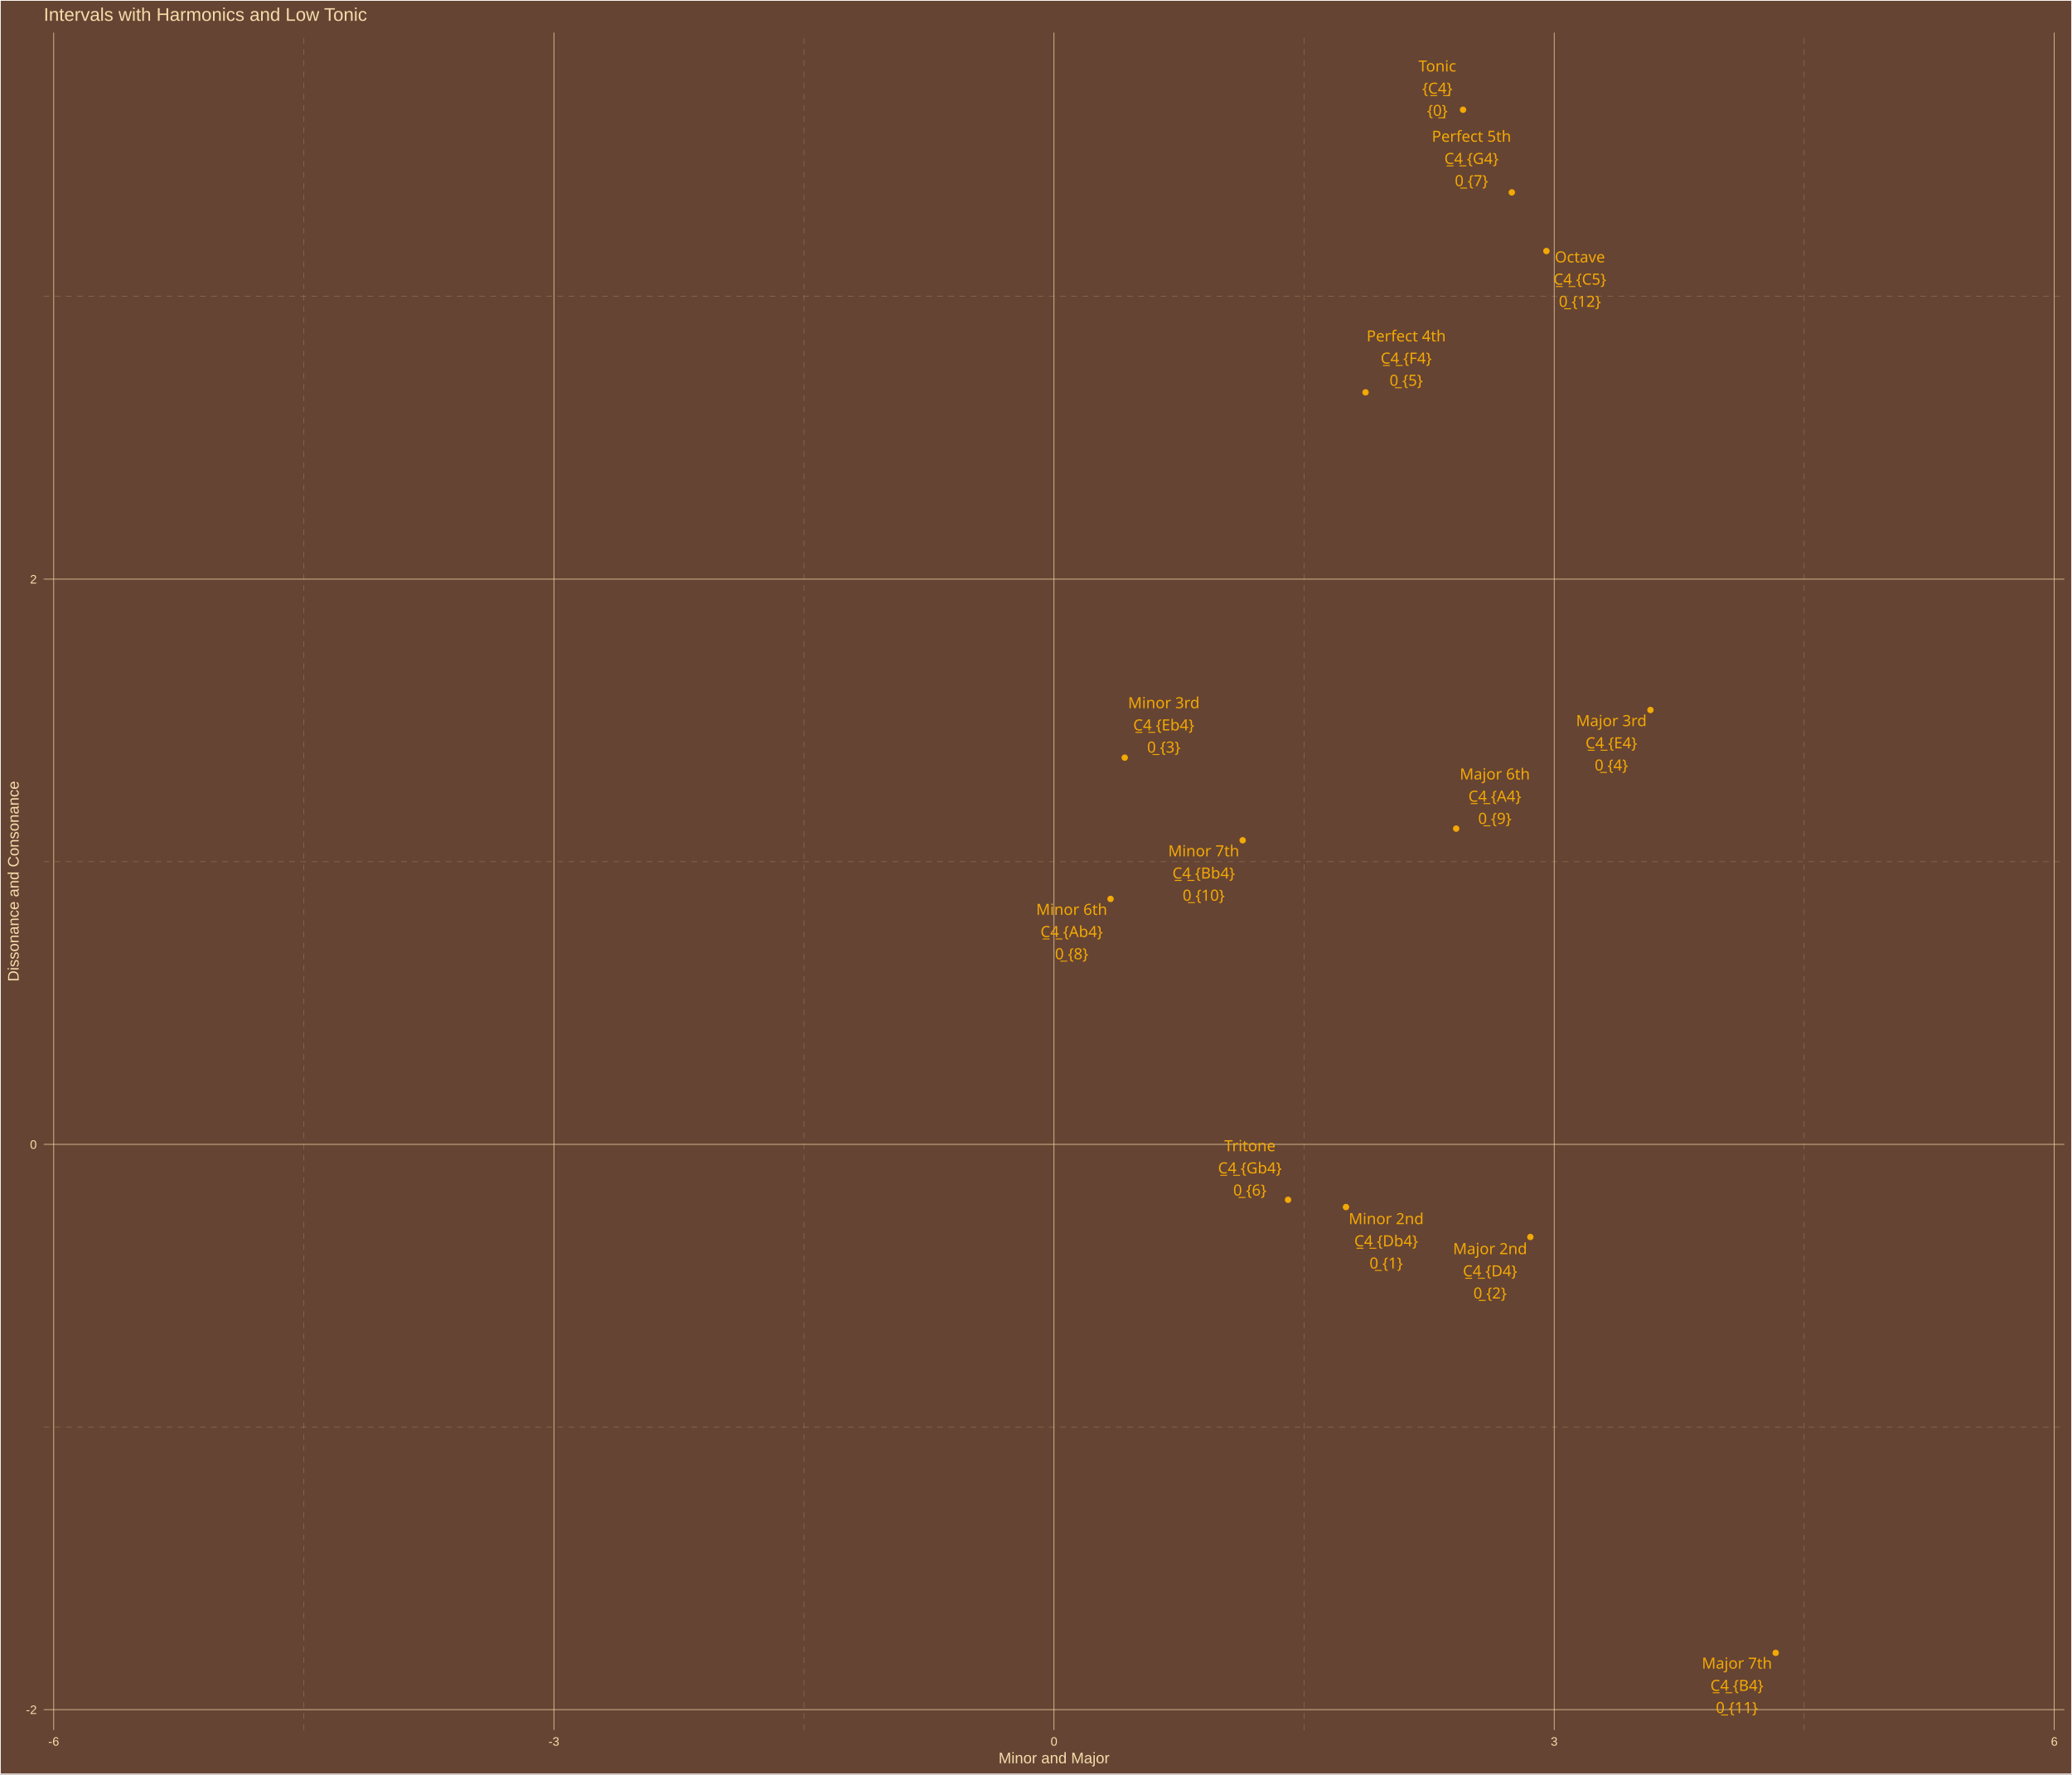
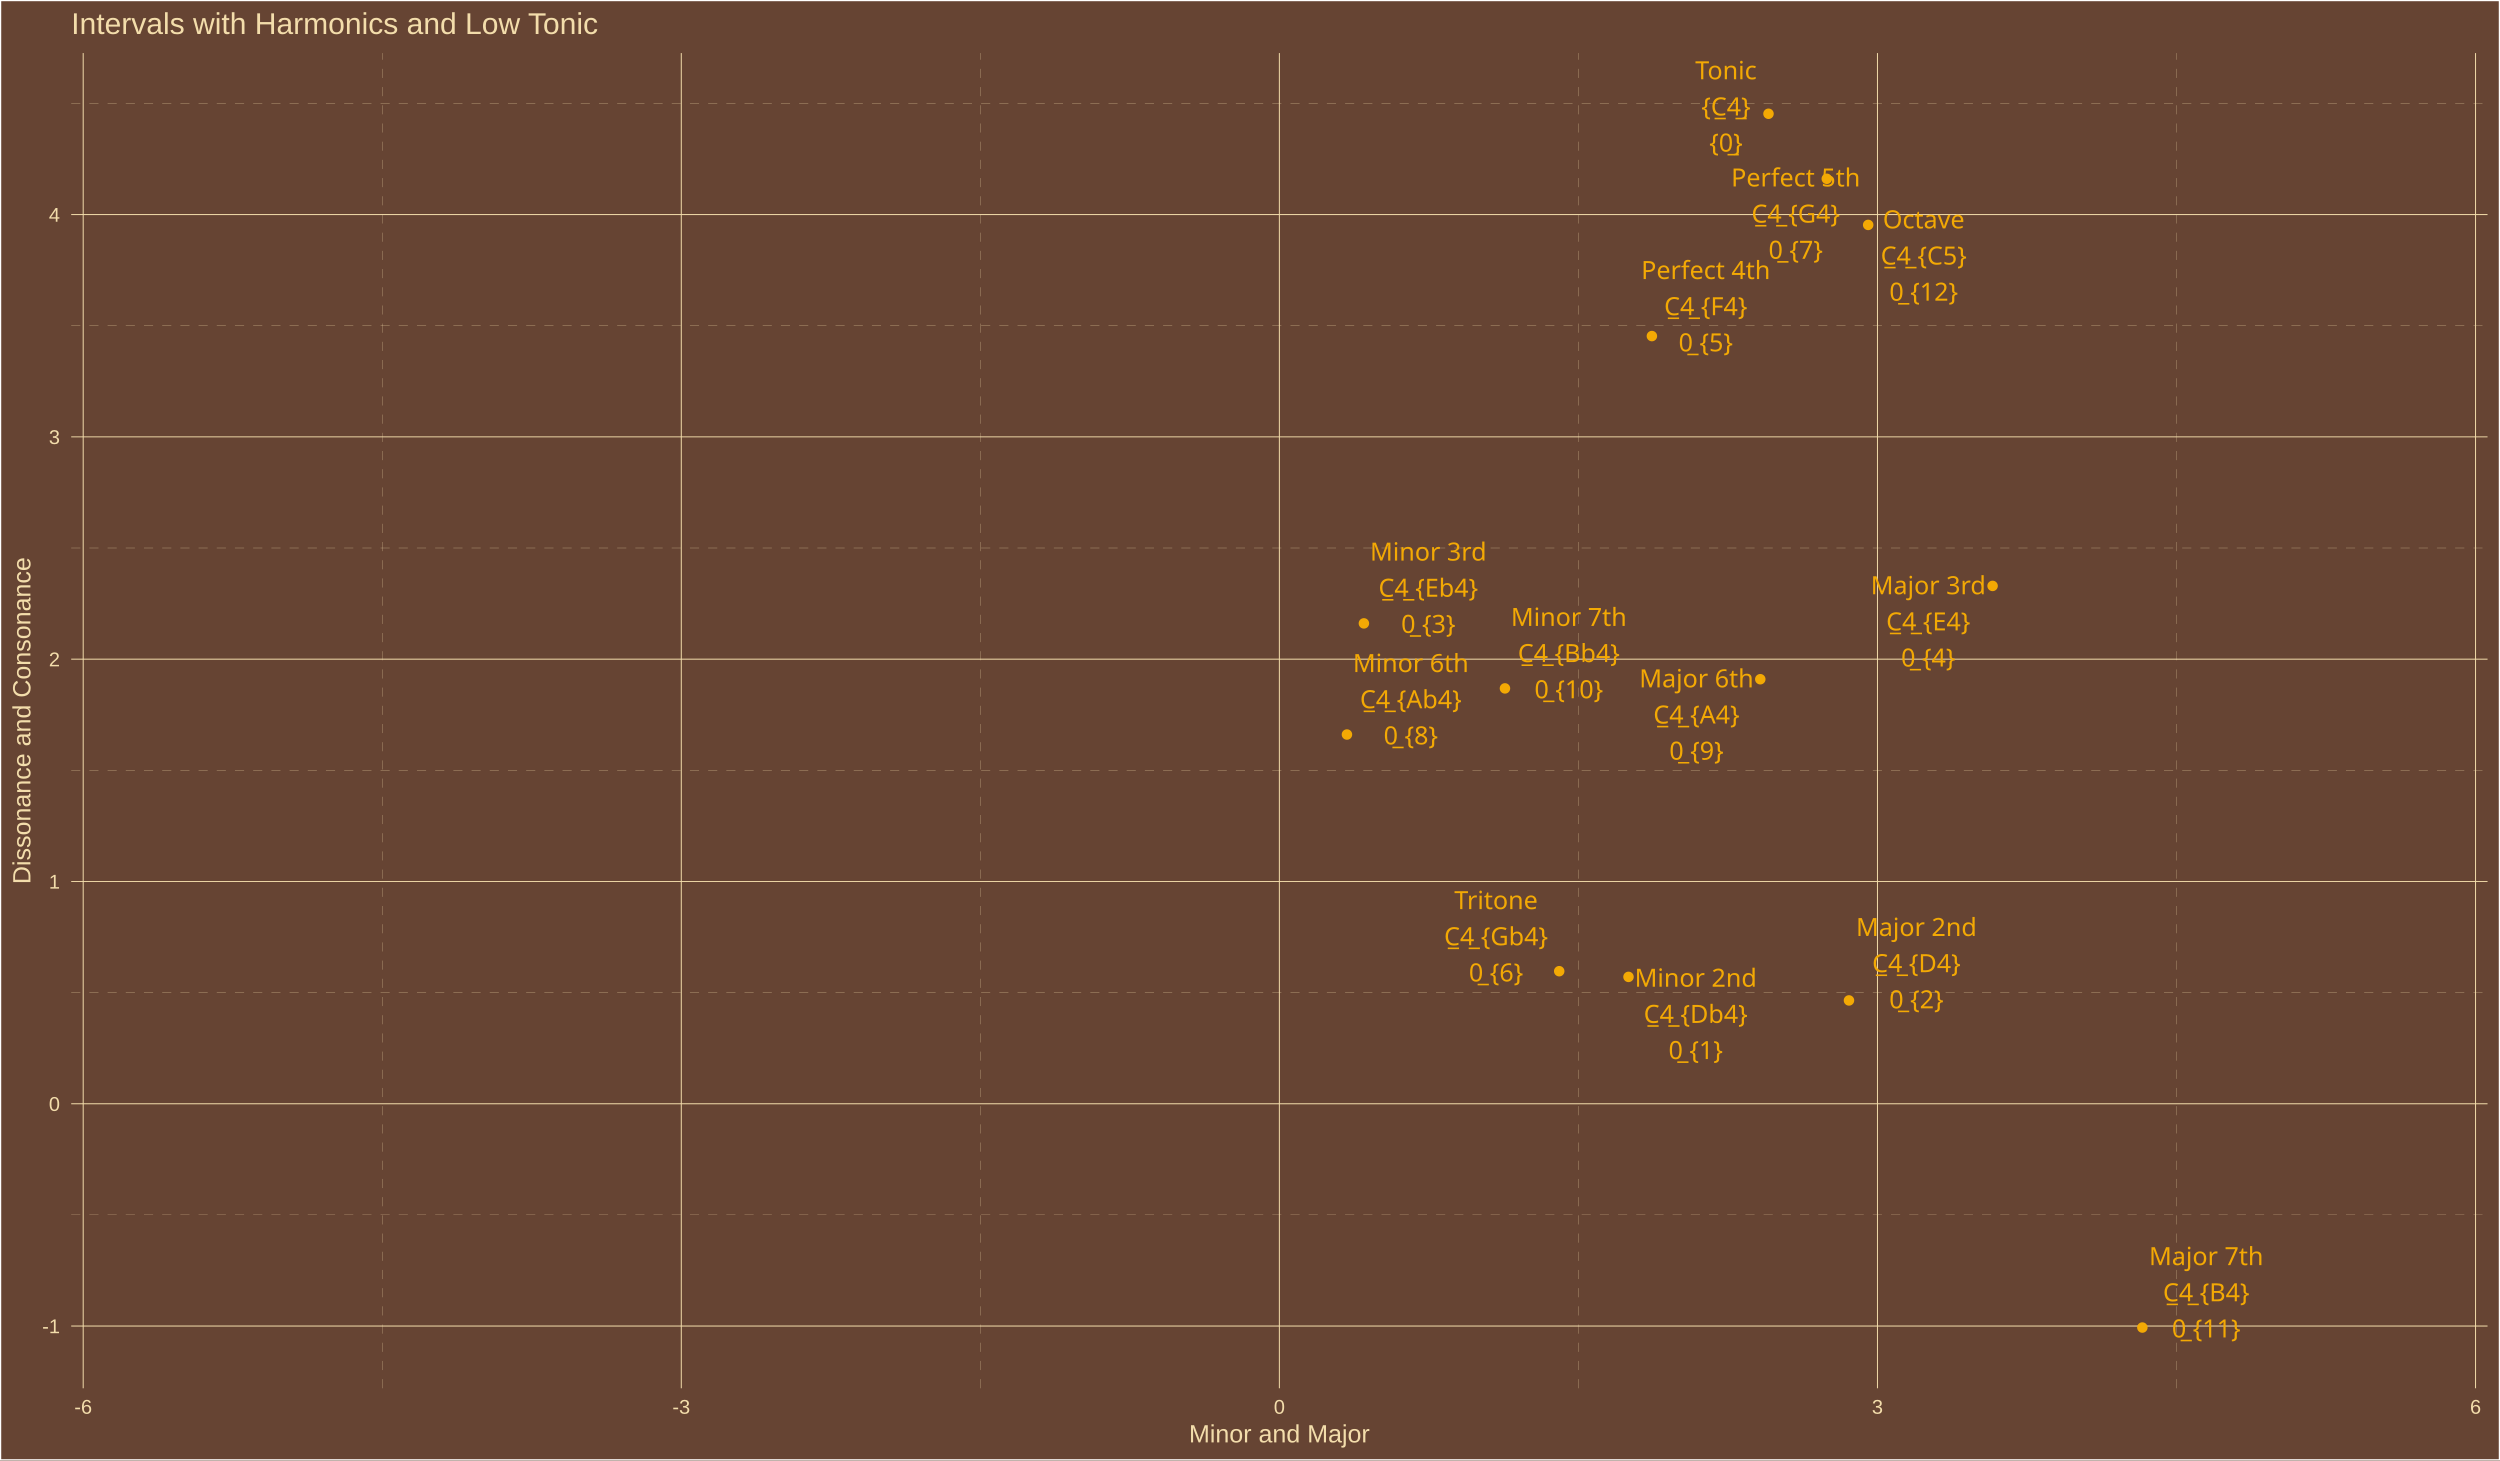
- <svg xmlns="http://www.w3.org/2000/svg" class="svglite" width="1484.00pt" height="1271.00pt" viewBox="0 0 1484.00 1271.00">
+ <svg xmlns="http://www.w3.org/2000/svg" class="svglite" width="1099.00pt" height="642.00pt" viewBox="0 0 1099.00 642.00">
  <defs>
    <style type="text/css">
    .svglite line, .svglite polyline, .svglite polygon, .svglite path, .svglite rect, .svglite circle {
      fill: none;
      stroke: #000000;
      stroke-linecap: round;
      stroke-linejoin: round;
      stroke-miterlimit: 10.00;
    }
    .svglite text {
      white-space: pre;
    }
  </style>
  </defs>
  <rect width="100%" height="100%" style="stroke: none; fill: #664433;" />
  <defs>
-     <clipPath id="cpMC4wMHwxNDg0LjAwfDAuMDB8MTI3MS4wMA==">
-       <rect x="0.00" y="0.00" width="1484.00" height="1271.00" />
+     <clipPath id="cpMC4wMHwxMDk5LjAwfDAuMDB8NjQyLjAw">
+       <rect x="0.00" y="0.00" width="1099.00" height="642.00" />
    </clipPath>
  </defs>
-   <g clip-path="url(#cpMC4wMHwxNDg0LjAwfDAuMDB8MTI3MS4wMA==)">
-     <rect x="0.00" y="0.00" width="1484.00" height="1271.00" style="stroke-width: 1.07; stroke: #FFFFFF; fill: #664433;" />
+   <g clip-path="url(#cpMC4wMHwxMDk5LjAwfDAuMDB8NjQyLjAw)">
+     <rect x="0.00" y="0.00" width="1099.00" height="642.00" style="stroke-width: 1.07; stroke: #FFFFFF; fill: #664433;" />
  </g>
  <defs>
-     <clipPath id="cpMzEuMzB8MTQ3OC41MnwyMy4zNHwxMjM5LjI3">
-       <rect x="31.30" y="23.34" width="1447.22" height="1215.93" />
+     <clipPath id="cpMzEuMzB8MTA5My41MnwyMy4zNHw2MTAuMjc=">
+       <rect x="31.30" y="23.34" width="1062.22" height="586.93" />
    </clipPath>
  </defs>
-   <g clip-path="url(#cpMzEuMzB8MTQ3OC41MnwyMy4zNHwxMjM5LjI3)">
-     <rect x="31.30" y="23.34" width="1447.22" height="1215.93" style="stroke-width: 1.07; stroke: none; fill: #664433;" />
-     <polyline points="31.30,1022.20 1478.52,1022.20 " style="stroke-width: 0.11; stroke: #F3DDAB; stroke-dasharray: 4.00,4.00; stroke-linecap: butt;" />
-     <polyline points="31.30,617.31 1478.52,617.31 " style="stroke-width: 0.11; stroke: #F3DDAB; stroke-dasharray: 4.00,4.00; stroke-linecap: butt;" />
-     <polyline points="31.30,212.41 1478.52,212.41 " style="stroke-width: 0.11; stroke: #F3DDAB; stroke-dasharray: 4.00,4.00; stroke-linecap: butt;" />
-     <polyline points="217.59,1239.27 217.59,23.34 " style="stroke-width: 0.11; stroke: #F3DDAB; stroke-dasharray: 4.00,4.00; stroke-linecap: butt;" />
-     <polyline points="575.80,1239.27 575.80,23.34 " style="stroke-width: 0.11; stroke: #F3DDAB; stroke-dasharray: 4.00,4.00; stroke-linecap: butt;" />
-     <polyline points="934.02,1239.27 934.02,23.34 " style="stroke-width: 0.11; stroke: #F3DDAB; stroke-dasharray: 4.00,4.00; stroke-linecap: butt;" />
-     <polyline points="1292.23,1239.27 1292.23,23.34 " style="stroke-width: 0.11; stroke: #F3DDAB; stroke-dasharray: 4.00,4.00; stroke-linecap: butt;" />
-     <polyline points="31.30,1224.65 1478.52,1224.65 " style="stroke-width: 0.43; stroke: #F3DDAB; stroke-linecap: butt;" />
-     <polyline points="31.30,819.75 1478.52,819.75 " style="stroke-width: 0.43; stroke: #F3DDAB; stroke-linecap: butt;" />
-     <polyline points="31.30,414.86 1478.52,414.86 " style="stroke-width: 0.43; stroke: #F3DDAB; stroke-linecap: butt;" />
-     <polyline points="38.48,1239.27 38.48,23.34 " style="stroke-width: 0.43; stroke: #F3DDAB; stroke-linecap: butt;" />
-     <polyline points="396.70,1239.27 396.70,23.34 " style="stroke-width: 0.43; stroke: #F3DDAB; stroke-linecap: butt;" />
-     <polyline points="754.91,1239.27 754.91,23.34 " style="stroke-width: 0.43; stroke: #F3DDAB; stroke-linecap: butt;" />
-     <polyline points="1113.13,1239.27 1113.13,23.34 " style="stroke-width: 0.43; stroke: #F3DDAB; stroke-linecap: butt;" />
-     <polyline points="1471.34,1239.27 1471.34,23.34 " style="stroke-width: 0.43; stroke: #F3DDAB; stroke-linecap: butt;" />
-     <circle cx="1047.86" cy="78.61" r="1.95" style="stroke-width: 0.71; stroke: #F3A904; fill: #F3A904;" />
-     <circle cx="964.02" cy="864.66" r="1.95" style="stroke-width: 0.71; stroke: #F3A904; fill: #F3A904;" />
-     <circle cx="1096.07" cy="886.09" r="1.95" style="stroke-width: 0.71; stroke: #F3A904; fill: #F3A904;" />
-     <circle cx="805.54" cy="542.71" r="1.95" style="stroke-width: 0.71; stroke: #F3A904; fill: #F3A904;" />
-     <circle cx="1182.07" cy="508.59" r="1.95" style="stroke-width: 0.71; stroke: #F3A904; fill: #F3A904;" />
-     <circle cx="978.02" cy="281.05" r="1.95" style="stroke-width: 0.71; stroke: #F3A904; fill: #F3A904;" />
-     <circle cx="922.52" cy="859.46" r="1.95" style="stroke-width: 0.71; stroke: #F3A904; fill: #F3A904;" />
-     <circle cx="1082.79" cy="137.82" r="1.95" style="stroke-width: 0.71; stroke: #F3A904; fill: #F3A904;" />
-     <circle cx="795.39" cy="643.93" r="1.95" style="stroke-width: 0.71; stroke: #F3A904; fill: #F3A904;" />
-     <circle cx="1042.94" cy="593.57" r="1.95" style="stroke-width: 0.71; stroke: #F3A904; fill: #F3A904;" />
-     <circle cx="890.02" cy="601.92" r="1.95" style="stroke-width: 0.71; stroke: #F3A904; fill: #F3A904;" />
-     <circle cx="1271.78" cy="1184.00" r="1.95" style="stroke-width: 0.71; stroke: #F3A904; fill: #F3A904;" />
-     <circle cx="1107.57" cy="179.83" r="1.95" style="stroke-width: 0.71; stroke: #F3A904; fill: #F3A904;" />
-     <text x="1029.45" y="51.23" text-anchor="middle" style="font-size: 11.04px;fill: #F3A904; font-family: &quot;Arial Unicode MS&quot;;" textLength="26.97px" lengthAdjust="spacingAndGlyphs">Tonic</text>
-     <text x="1029.45" y="67.13" text-anchor="middle" style="font-size: 11.04px;fill: #F3A904; font-family: &quot;Arial Unicode MS&quot;;" textLength="21.47px" lengthAdjust="spacingAndGlyphs">{C̲4̲}</text>
-     <text x="1029.45" y="83.03" text-anchor="middle" style="font-size: 11.04px;fill: #F3A904; font-family: &quot;Arial Unicode MS&quot;;" textLength="13.51px" lengthAdjust="spacingAndGlyphs">{0̲}</text>
-     <text x="992.81" y="876.91" text-anchor="middle" style="font-size: 11.04px;fill: #F3A904; font-family: &quot;Arial Unicode MS&quot;;" textLength="49.05px" lengthAdjust="spacingAndGlyphs">Minor 2nd</text>
-     <text x="992.81" y="892.80" text-anchor="middle" style="font-size: 11.04px;fill: #F3A904; font-family: &quot;Arial Unicode MS&quot;;" textLength="44.77px" lengthAdjust="spacingAndGlyphs">C̲4̲ {Db4}</text>
-     <text x="992.81" y="908.70" text-anchor="middle" style="font-size: 11.04px;fill: #F3A904; font-family: &quot;Arial Unicode MS&quot;;" textLength="22.71px" lengthAdjust="spacingAndGlyphs">0̲ {1}</text>
-     <text x="1067.21" y="898.39" text-anchor="middle" style="font-size: 11.04px;fill: #F3A904; font-family: &quot;Arial Unicode MS&quot;;" textLength="49.05px" lengthAdjust="spacingAndGlyphs">Major 2nd</text>
-     <text x="1067.21" y="914.29" text-anchor="middle" style="font-size: 11.04px;fill: #F3A904; font-family: &quot;Arial Unicode MS&quot;;" textLength="38.64px" lengthAdjust="spacingAndGlyphs">C̲4̲ {D4}</text>
-     <text x="1067.21" y="930.18" text-anchor="middle" style="font-size: 11.04px;fill: #F3A904; font-family: &quot;Arial Unicode MS&quot;;" textLength="22.71px" lengthAdjust="spacingAndGlyphs">0̲ {2}</text>
-     <text x="833.52" y="507.33" text-anchor="middle" style="font-size: 11.04px;fill: #F3A904; font-family: &quot;Arial Unicode MS&quot;;" textLength="46.58px" lengthAdjust="spacingAndGlyphs">Minor 3rd</text>
-     <text x="833.52" y="523.23" text-anchor="middle" style="font-size: 11.04px;fill: #F3A904; font-family: &quot;Arial Unicode MS&quot;;" textLength="44.16px" lengthAdjust="spacingAndGlyphs">C̲4̲ {Eb4}</text>
-     <text x="833.52" y="539.12" text-anchor="middle" style="font-size: 11.04px;fill: #F3A904; font-family: &quot;Arial Unicode MS&quot;;" textLength="22.71px" lengthAdjust="spacingAndGlyphs">0̲ {3}</text>
-     <text x="1154.07" y="520.17" text-anchor="middle" style="font-size: 11.04px;fill: #F3A904; font-family: &quot;Arial Unicode MS&quot;;" textLength="46.58px" lengthAdjust="spacingAndGlyphs">Major 3rd</text>
-     <text x="1154.07" y="536.07" text-anchor="middle" style="font-size: 11.04px;fill: #F3A904; font-family: &quot;Arial Unicode MS&quot;;" textLength="38.03px" lengthAdjust="spacingAndGlyphs">C̲4̲ {E4}</text>
-     <text x="1154.07" y="551.97" text-anchor="middle" style="font-size: 11.04px;fill: #F3A904; font-family: &quot;Arial Unicode MS&quot;;" textLength="22.71px" lengthAdjust="spacingAndGlyphs">0̲ {4}</text>
-     <text x="1007.15" y="244.57" text-anchor="middle" style="font-size: 11.04px;fill: #F3A904; font-family: &quot;Arial Unicode MS&quot;;" textLength="53.35px" lengthAdjust="spacingAndGlyphs">Perfect 4th</text>
-     <text x="1007.15" y="260.47" text-anchor="middle" style="font-size: 11.04px;fill: #F3A904; font-family: &quot;Arial Unicode MS&quot;;" textLength="37.41px" lengthAdjust="spacingAndGlyphs">C̲4̲ {F4}</text>
-     <text x="1007.15" y="276.36" text-anchor="middle" style="font-size: 11.04px;fill: #F3A904; font-family: &quot;Arial Unicode MS&quot;;" textLength="22.71px" lengthAdjust="spacingAndGlyphs">0̲ {5}</text>
-     <text x="895.19" y="824.65" text-anchor="middle" style="font-size: 11.04px;fill: #F3A904; font-family: &quot;Arial Unicode MS&quot;;" textLength="34.33px" lengthAdjust="spacingAndGlyphs">Tritone</text>
-     <text x="895.19" y="840.55" text-anchor="middle" style="font-size: 11.04px;fill: #F3A904; font-family: &quot;Arial Unicode MS&quot;;" textLength="45.39px" lengthAdjust="spacingAndGlyphs">C̲4̲ {Gb4}</text>
-     <text x="895.19" y="856.44" text-anchor="middle" style="font-size: 11.04px;fill: #F3A904; font-family: &quot;Arial Unicode MS&quot;;" textLength="22.71px" lengthAdjust="spacingAndGlyphs">0̲ {6}</text>
-     <text x="1053.90" y="101.55" text-anchor="middle" style="font-size: 11.04px;fill: #F3A904; font-family: &quot;Arial Unicode MS&quot;;" textLength="53.35px" lengthAdjust="spacingAndGlyphs">Perfect 5th</text>
-     <text x="1053.90" y="117.45" text-anchor="middle" style="font-size: 11.04px;fill: #F3A904; font-family: &quot;Arial Unicode MS&quot;;" textLength="39.25px" lengthAdjust="spacingAndGlyphs">C̲4̲ {G4}</text>
-     <text x="1053.90" y="133.35" text-anchor="middle" style="font-size: 11.04px;fill: #F3A904; font-family: &quot;Arial Unicode MS&quot;;" textLength="22.71px" lengthAdjust="spacingAndGlyphs">0̲ {7}</text>
-     <text x="767.56" y="655.36" text-anchor="middle" style="font-size: 11.04px;fill: #F3A904; font-family: &quot;Arial Unicode MS&quot;;" textLength="45.98px" lengthAdjust="spacingAndGlyphs">Minor 6th</text>
-     <text x="767.56" y="671.26" text-anchor="middle" style="font-size: 11.04px;fill: #F3A904; font-family: &quot;Arial Unicode MS&quot;;" textLength="44.16px" lengthAdjust="spacingAndGlyphs">C̲4̲ {Ab4}</text>
-     <text x="767.56" y="687.16" text-anchor="middle" style="font-size: 11.04px;fill: #F3A904; font-family: &quot;Arial Unicode MS&quot;;" textLength="22.71px" lengthAdjust="spacingAndGlyphs">0̲ {8}</text>
-     <text x="1070.62" y="558.38" text-anchor="middle" style="font-size: 11.04px;fill: #F3A904; font-family: &quot;Arial Unicode MS&quot;;" textLength="45.98px" lengthAdjust="spacingAndGlyphs">Major 6th</text>
-     <text x="1070.62" y="574.28" text-anchor="middle" style="font-size: 11.04px;fill: #F3A904; font-family: &quot;Arial Unicode MS&quot;;" textLength="38.03px" lengthAdjust="spacingAndGlyphs">C̲4̲ {A4}</text>
-     <text x="1070.62" y="590.18" text-anchor="middle" style="font-size: 11.04px;fill: #F3A904; font-family: &quot;Arial Unicode MS&quot;;" textLength="22.71px" lengthAdjust="spacingAndGlyphs">0̲ {9}</text>
-     <text x="862.12" y="613.43" text-anchor="middle" style="font-size: 11.04px;fill: #F3A904; font-family: &quot;Arial Unicode MS&quot;;" textLength="45.98px" lengthAdjust="spacingAndGlyphs">Minor 7th</text>
-     <text x="862.12" y="629.33" text-anchor="middle" style="font-size: 11.04px;fill: #F3A904; font-family: &quot;Arial Unicode MS&quot;;" textLength="44.16px" lengthAdjust="spacingAndGlyphs">C̲4̲ {Bb4}</text>
-     <text x="862.12" y="645.22" text-anchor="middle" style="font-size: 11.04px;fill: #F3A904; font-family: &quot;Arial Unicode MS&quot;;" textLength="28.84px" lengthAdjust="spacingAndGlyphs">0̲ {10}</text>
-     <text x="1244.01" y="1195.33" text-anchor="middle" style="font-size: 11.04px;fill: #F3A904; font-family: &quot;Arial Unicode MS&quot;;" textLength="45.98px" lengthAdjust="spacingAndGlyphs">Major 7th</text>
-     <text x="1244.01" y="1211.23" text-anchor="middle" style="font-size: 11.04px;fill: #F3A904; font-family: &quot;Arial Unicode MS&quot;;" textLength="38.03px" lengthAdjust="spacingAndGlyphs">C̲4̲ {B4}</text>
-     <text x="1244.01" y="1227.13" text-anchor="middle" style="font-size: 11.04px;fill: #F3A904; font-family: &quot;Arial Unicode MS&quot;;" textLength="28.84px" lengthAdjust="spacingAndGlyphs">0̲ {11}</text>
-     <text x="1131.55" y="187.99" text-anchor="middle" style="font-size: 11.04px;fill: #F3A904; font-family: &quot;Arial Unicode MS&quot;;" textLength="34.95px" lengthAdjust="spacingAndGlyphs">Octave</text>
-     <text x="1131.55" y="203.89" text-anchor="middle" style="font-size: 11.04px;fill: #F3A904; font-family: &quot;Arial Unicode MS&quot;;" textLength="38.64px" lengthAdjust="spacingAndGlyphs">C̲4̲ {C5}</text>
-     <text x="1131.55" y="219.79" text-anchor="middle" style="font-size: 11.04px;fill: #F3A904; font-family: &quot;Arial Unicode MS&quot;;" textLength="28.84px" lengthAdjust="spacingAndGlyphs">0̲ {12}</text>
+   <g clip-path="url(#cpMzEuMzB8MTA5My41MnwyMy4zNHw2MTAuMjc=)">
+     <rect x="31.30" y="23.34" width="1062.22" height="586.93" style="stroke-width: 1.07; stroke: none; fill: #664433;" />
+     <polyline points="31.30,534.07 1093.52,534.07 " style="stroke-width: 0.11; stroke: #F3DDAB; stroke-dasharray: 4.00,4.00; stroke-linecap: butt;" />
+     <polyline points="31.30,436.35 1093.52,436.35 " style="stroke-width: 0.11; stroke: #F3DDAB; stroke-dasharray: 4.00,4.00; stroke-linecap: butt;" />
+     <polyline points="31.30,338.63 1093.52,338.63 " style="stroke-width: 0.11; stroke: #F3DDAB; stroke-dasharray: 4.00,4.00; stroke-linecap: butt;" />
+     <polyline points="31.30,240.91 1093.52,240.91 " style="stroke-width: 0.11; stroke: #F3DDAB; stroke-dasharray: 4.00,4.00; stroke-linecap: butt;" />
+     <polyline points="31.30,143.19 1093.52,143.19 " style="stroke-width: 0.11; stroke: #F3DDAB; stroke-dasharray: 4.00,4.00; stroke-linecap: butt;" />
+     <polyline points="31.30,45.46 1093.52,45.46 " style="stroke-width: 0.11; stroke: #F3DDAB; stroke-dasharray: 4.00,4.00; stroke-linecap: butt;" />
+     <polyline points="168.03,610.27 168.03,23.34 " style="stroke-width: 0.11; stroke: #F3DDAB; stroke-dasharray: 4.00,4.00; stroke-linecap: butt;" />
+     <polyline points="430.95,610.27 430.95,23.34 " style="stroke-width: 0.11; stroke: #F3DDAB; stroke-dasharray: 4.00,4.00; stroke-linecap: butt;" />
+     <polyline points="693.87,610.27 693.87,23.34 " style="stroke-width: 0.11; stroke: #F3DDAB; stroke-dasharray: 4.00,4.00; stroke-linecap: butt;" />
+     <polyline points="956.79,610.27 956.79,23.34 " style="stroke-width: 0.11; stroke: #F3DDAB; stroke-dasharray: 4.00,4.00; stroke-linecap: butt;" />
+     <polyline points="31.30,582.93 1093.52,582.93 " style="stroke-width: 0.43; stroke: #F3DDAB; stroke-linecap: butt;" />
+     <polyline points="31.30,485.21 1093.52,485.21 " style="stroke-width: 0.43; stroke: #F3DDAB; stroke-linecap: butt;" />
+     <polyline points="31.30,387.49 1093.52,387.49 " style="stroke-width: 0.43; stroke: #F3DDAB; stroke-linecap: butt;" />
+     <polyline points="31.30,289.77 1093.52,289.77 " style="stroke-width: 0.43; stroke: #F3DDAB; stroke-linecap: butt;" />
+     <polyline points="31.30,192.05 1093.52,192.05 " style="stroke-width: 0.43; stroke: #F3DDAB; stroke-linecap: butt;" />
+     <polyline points="31.30,94.33 1093.52,94.33 " style="stroke-width: 0.43; stroke: #F3DDAB; stroke-linecap: butt;" />
+     <polyline points="36.57,610.27 36.57,23.34 " style="stroke-width: 0.43; stroke: #F3DDAB; stroke-linecap: butt;" />
+     <polyline points="299.49,610.27 299.49,23.34 " style="stroke-width: 0.43; stroke: #F3DDAB; stroke-linecap: butt;" />
+     <polyline points="562.41,610.27 562.41,23.34 " style="stroke-width: 0.43; stroke: #F3DDAB; stroke-linecap: butt;" />
+     <polyline points="825.33,610.27 825.33,23.34 " style="stroke-width: 0.43; stroke: #F3DDAB; stroke-linecap: butt;" />
+     <polyline points="1088.25,610.27 1088.25,23.34 " style="stroke-width: 0.43; stroke: #F3DDAB; stroke-linecap: butt;" />
+     <circle cx="777.43" cy="50.01" r="1.95" style="stroke-width: 0.71; stroke: #F3A904; fill: #F3A904;" />
+     <circle cx="715.89" cy="429.44" r="1.95" style="stroke-width: 0.71; stroke: #F3A904; fill: #F3A904;" />
+     <circle cx="812.81" cy="439.79" r="1.95" style="stroke-width: 0.71; stroke: #F3A904; fill: #F3A904;" />
+     <circle cx="599.57" cy="274.04" r="1.95" style="stroke-width: 0.71; stroke: #F3A904; fill: #F3A904;" />
+     <circle cx="875.94" cy="257.57" r="1.95" style="stroke-width: 0.71; stroke: #F3A904; fill: #F3A904;" />
+     <circle cx="726.17" cy="147.74" r="1.95" style="stroke-width: 0.71; stroke: #F3A904; fill: #F3A904;" />
+     <circle cx="685.43" cy="426.94" r="1.95" style="stroke-width: 0.71; stroke: #F3A904; fill: #F3A904;" />
+     <circle cx="803.06" cy="78.60" r="1.95" style="stroke-width: 0.71; stroke: #F3A904; fill: #F3A904;" />
+     <circle cx="592.12" cy="322.90" r="1.95" style="stroke-width: 0.71; stroke: #F3A904; fill: #F3A904;" />
+     <circle cx="773.82" cy="298.59" r="1.95" style="stroke-width: 0.71; stroke: #F3A904; fill: #F3A904;" />
+     <circle cx="661.58" cy="302.62" r="1.95" style="stroke-width: 0.71; stroke: #F3A904; fill: #F3A904;" />
+     <circle cx="941.78" cy="583.59" r="1.95" style="stroke-width: 0.71; stroke: #F3A904; fill: #F3A904;" />
+     <circle cx="821.25" cy="98.87" r="1.95" style="stroke-width: 0.71; stroke: #F3A904; fill: #F3A904;" />
+     <text x="758.73" y="34.86" text-anchor="middle" style="font-size: 11.04px;fill: #F3A904; font-family: &quot;Arial Unicode MS&quot;;" textLength="26.97px" lengthAdjust="spacingAndGlyphs">Tonic</text>
+     <text x="758.73" y="50.75" text-anchor="middle" style="font-size: 11.04px;fill: #F3A904; font-family: &quot;Arial Unicode MS&quot;;" textLength="21.47px" lengthAdjust="spacingAndGlyphs">{C̲4̲}</text>
+     <text x="758.73" y="66.65" text-anchor="middle" style="font-size: 11.04px;fill: #F3A904; font-family: &quot;Arial Unicode MS&quot;;" textLength="13.51px" lengthAdjust="spacingAndGlyphs">{0̲}</text>
+     <text x="745.43" y="433.77" text-anchor="middle" style="font-size: 11.04px;fill: #F3A904; font-family: &quot;Arial Unicode MS&quot;;" textLength="49.05px" lengthAdjust="spacingAndGlyphs">Minor 2nd</text>
+     <text x="745.43" y="449.67" text-anchor="middle" style="font-size: 11.04px;fill: #F3A904; font-family: &quot;Arial Unicode MS&quot;;" textLength="44.77px" lengthAdjust="spacingAndGlyphs">C̲4̲ {Db4}</text>
+     <text x="745.43" y="465.57" text-anchor="middle" style="font-size: 11.04px;fill: #F3A904; font-family: &quot;Arial Unicode MS&quot;;" textLength="22.71px" lengthAdjust="spacingAndGlyphs">0̲ {1}</text>
+     <text x="842.45" y="411.47" text-anchor="middle" style="font-size: 11.04px;fill: #F3A904; font-family: &quot;Arial Unicode MS&quot;;" textLength="49.05px" lengthAdjust="spacingAndGlyphs">Major 2nd</text>
+     <text x="842.45" y="427.37" text-anchor="middle" style="font-size: 11.04px;fill: #F3A904; font-family: &quot;Arial Unicode MS&quot;;" textLength="38.64px" lengthAdjust="spacingAndGlyphs">C̲4̲ {D4}</text>
+     <text x="842.45" y="443.27" text-anchor="middle" style="font-size: 11.04px;fill: #F3A904; font-family: &quot;Arial Unicode MS&quot;;" textLength="22.71px" lengthAdjust="spacingAndGlyphs">0̲ {2}</text>
+     <text x="627.88" y="246.44" text-anchor="middle" style="font-size: 11.04px;fill: #F3A904; font-family: &quot;Arial Unicode MS&quot;;" textLength="46.58px" lengthAdjust="spacingAndGlyphs">Minor 3rd</text>
+     <text x="627.88" y="262.33" text-anchor="middle" style="font-size: 11.04px;fill: #F3A904; font-family: &quot;Arial Unicode MS&quot;;" textLength="44.16px" lengthAdjust="spacingAndGlyphs">C̲4̲ {Eb4}</text>
+     <text x="627.88" y="278.23" text-anchor="middle" style="font-size: 11.04px;fill: #F3A904; font-family: &quot;Arial Unicode MS&quot;;" textLength="22.71px" lengthAdjust="spacingAndGlyphs">0̲ {3}</text>
+     <text x="847.66" y="261.23" text-anchor="middle" style="font-size: 11.04px;fill: #F3A904; font-family: &quot;Arial Unicode MS&quot;;" textLength="46.58px" lengthAdjust="spacingAndGlyphs">Major 3rd</text>
+     <text x="847.66" y="277.13" text-anchor="middle" style="font-size: 11.04px;fill: #F3A904; font-family: &quot;Arial Unicode MS&quot;;" textLength="38.03px" lengthAdjust="spacingAndGlyphs">C̲4̲ {E4}</text>
+     <text x="847.66" y="293.02" text-anchor="middle" style="font-size: 11.04px;fill: #F3A904; font-family: &quot;Arial Unicode MS&quot;;" textLength="22.71px" lengthAdjust="spacingAndGlyphs">0̲ {4}</text>
+     <text x="749.85" y="122.67" text-anchor="middle" style="font-size: 11.04px;fill: #F3A904; font-family: &quot;Arial Unicode MS&quot;;" textLength="53.35px" lengthAdjust="spacingAndGlyphs">Perfect 4th</text>
+     <text x="749.85" y="138.56" text-anchor="middle" style="font-size: 11.04px;fill: #F3A904; font-family: &quot;Arial Unicode MS&quot;;" textLength="37.41px" lengthAdjust="spacingAndGlyphs">C̲4̲ {F4}</text>
+     <text x="749.85" y="154.46" text-anchor="middle" style="font-size: 11.04px;fill: #F3A904; font-family: &quot;Arial Unicode MS&quot;;" textLength="22.71px" lengthAdjust="spacingAndGlyphs">0̲ {5}</text>
+     <text x="657.66" y="399.65" text-anchor="middle" style="font-size: 11.04px;fill: #F3A904; font-family: &quot;Arial Unicode MS&quot;;" textLength="34.33px" lengthAdjust="spacingAndGlyphs">Tritone</text>
+     <text x="657.66" y="415.54" text-anchor="middle" style="font-size: 11.04px;fill: #F3A904; font-family: &quot;Arial Unicode MS&quot;;" textLength="45.39px" lengthAdjust="spacingAndGlyphs">C̲4̲ {Gb4}</text>
+     <text x="657.66" y="431.44" text-anchor="middle" style="font-size: 11.04px;fill: #F3A904; font-family: &quot;Arial Unicode MS&quot;;" textLength="22.71px" lengthAdjust="spacingAndGlyphs">0̲ {6}</text>
+     <text x="789.39" y="81.97" text-anchor="middle" style="font-size: 11.04px;fill: #F3A904; font-family: &quot;Arial Unicode MS&quot;;" textLength="53.35px" lengthAdjust="spacingAndGlyphs">Perfect 5th</text>
+     <text x="789.39" y="97.87" text-anchor="middle" style="font-size: 11.04px;fill: #F3A904; font-family: &quot;Arial Unicode MS&quot;;" textLength="39.25px" lengthAdjust="spacingAndGlyphs">C̲4̲ {G4}</text>
+     <text x="789.39" y="113.76" text-anchor="middle" style="font-size: 11.04px;fill: #F3A904; font-family: &quot;Arial Unicode MS&quot;;" textLength="22.71px" lengthAdjust="spacingAndGlyphs">0̲ {7}</text>
+     <text x="620.19" y="295.44" text-anchor="middle" style="font-size: 11.04px;fill: #F3A904; font-family: &quot;Arial Unicode MS&quot;;" textLength="45.98px" lengthAdjust="spacingAndGlyphs">Minor 6th</text>
+     <text x="620.19" y="311.34" text-anchor="middle" style="font-size: 11.04px;fill: #F3A904; font-family: &quot;Arial Unicode MS&quot;;" textLength="44.16px" lengthAdjust="spacingAndGlyphs">C̲4̲ {Ab4}</text>
+     <text x="620.19" y="327.24" text-anchor="middle" style="font-size: 11.04px;fill: #F3A904; font-family: &quot;Arial Unicode MS&quot;;" textLength="22.71px" lengthAdjust="spacingAndGlyphs">0̲ {8}</text>
+     <text x="745.77" y="302.17" text-anchor="middle" style="font-size: 11.04px;fill: #F3A904; font-family: &quot;Arial Unicode MS&quot;;" textLength="45.98px" lengthAdjust="spacingAndGlyphs">Major 6th</text>
+     <text x="745.77" y="318.07" text-anchor="middle" style="font-size: 11.04px;fill: #F3A904; font-family: &quot;Arial Unicode MS&quot;;" textLength="38.03px" lengthAdjust="spacingAndGlyphs">C̲4̲ {A4}</text>
+     <text x="745.77" y="333.96" text-anchor="middle" style="font-size: 11.04px;fill: #F3A904; font-family: &quot;Arial Unicode MS&quot;;" textLength="22.71px" lengthAdjust="spacingAndGlyphs">0̲ {9}</text>
+     <text x="689.65" y="275.16" text-anchor="middle" style="font-size: 11.04px;fill: #F3A904; font-family: &quot;Arial Unicode MS&quot;;" textLength="45.98px" lengthAdjust="spacingAndGlyphs">Minor 7th</text>
+     <text x="689.65" y="291.06" text-anchor="middle" style="font-size: 11.04px;fill: #F3A904; font-family: &quot;Arial Unicode MS&quot;;" textLength="44.16px" lengthAdjust="spacingAndGlyphs">C̲4̲ {Bb4}</text>
+     <text x="689.65" y="306.96" text-anchor="middle" style="font-size: 11.04px;fill: #F3A904; font-family: &quot;Arial Unicode MS&quot;;" textLength="28.84px" lengthAdjust="spacingAndGlyphs">0̲ {10}</text>
+     <text x="969.86" y="556.15" text-anchor="middle" style="font-size: 11.04px;fill: #F3A904; font-family: &quot;Arial Unicode MS&quot;;" textLength="45.98px" lengthAdjust="spacingAndGlyphs">Major 7th</text>
+     <text x="969.86" y="572.05" text-anchor="middle" style="font-size: 11.04px;fill: #F3A904; font-family: &quot;Arial Unicode MS&quot;;" textLength="38.03px" lengthAdjust="spacingAndGlyphs">C̲4̲ {B4}</text>
+     <text x="969.86" y="587.94" text-anchor="middle" style="font-size: 11.04px;fill: #F3A904; font-family: &quot;Arial Unicode MS&quot;;" textLength="28.84px" lengthAdjust="spacingAndGlyphs">0̲ {11}</text>
+     <text x="845.66" y="100.39" text-anchor="middle" style="font-size: 11.04px;fill: #F3A904; font-family: &quot;Arial Unicode MS&quot;;" textLength="34.95px" lengthAdjust="spacingAndGlyphs">Octave</text>
+     <text x="845.66" y="116.29" text-anchor="middle" style="font-size: 11.04px;fill: #F3A904; font-family: &quot;Arial Unicode MS&quot;;" textLength="38.64px" lengthAdjust="spacingAndGlyphs">C̲4̲ {C5}</text>
+     <text x="845.66" y="132.19" text-anchor="middle" style="font-size: 11.04px;fill: #F3A904; font-family: &quot;Arial Unicode MS&quot;;" textLength="28.84px" lengthAdjust="spacingAndGlyphs">0̲ {12}</text>
  </g>
-   <g clip-path="url(#cpMC4wMHwxNDg0LjAwfDAuMDB8MTI3MS4wMA==)">
-     <text x="26.37" y="1227.80" text-anchor="end" style="font-size: 8.80px;fill: #F3DDAB; font-family: &quot;Arial&quot;;" textLength="7.83px" lengthAdjust="spacingAndGlyphs">-2</text>
-     <text x="26.37" y="822.91" text-anchor="end" style="font-size: 8.80px;fill: #F3DDAB; font-family: &quot;Arial&quot;;" textLength="4.90px" lengthAdjust="spacingAndGlyphs">0</text>
-     <text x="26.37" y="418.01" text-anchor="end" style="font-size: 8.80px;fill: #F3DDAB; font-family: &quot;Arial&quot;;" textLength="4.90px" lengthAdjust="spacingAndGlyphs">2</text>
-     <text x="38.48" y="1250.50" text-anchor="middle" style="font-size: 8.80px;fill: #F3DDAB; font-family: &quot;Arial&quot;;" textLength="7.83px" lengthAdjust="spacingAndGlyphs">-6</text>
-     <text x="396.70" y="1250.50" text-anchor="middle" style="font-size: 8.80px;fill: #F3DDAB; font-family: &quot;Arial&quot;;" textLength="7.83px" lengthAdjust="spacingAndGlyphs">-3</text>
-     <text x="754.91" y="1250.50" text-anchor="middle" style="font-size: 8.80px;fill: #F3DDAB; font-family: &quot;Arial&quot;;" textLength="4.90px" lengthAdjust="spacingAndGlyphs">0</text>
-     <text x="1113.13" y="1250.50" text-anchor="middle" style="font-size: 8.80px;fill: #F3DDAB; font-family: &quot;Arial&quot;;" textLength="4.90px" lengthAdjust="spacingAndGlyphs">3</text>
-     <text x="1471.34" y="1250.50" text-anchor="middle" style="font-size: 8.80px;fill: #F3DDAB; font-family: &quot;Arial&quot;;" textLength="4.90px" lengthAdjust="spacingAndGlyphs">6</text>
-     <text x="754.91" y="1263.09" text-anchor="middle" style="font-size: 11.00px;fill: #F3DDAB; font-family: &quot;Arial&quot;;" textLength="79.49px" lengthAdjust="spacingAndGlyphs">Minor and Major</text>
-     <text transform="translate(13.37,631.30) rotate(-90)" text-anchor="middle" style="font-size: 11.00px;fill: #F3DDAB; font-family: &quot;Arial&quot;;" textLength="143.73px" lengthAdjust="spacingAndGlyphs">Dissonance and Consonance</text>
+   <g clip-path="url(#cpMC4wMHwxMDk5LjAwfDAuMDB8NjQyLjAw)">
+     <text x="26.37" y="586.08" text-anchor="end" style="font-size: 8.80px;fill: #F3DDAB; font-family: &quot;Arial&quot;;" textLength="7.83px" lengthAdjust="spacingAndGlyphs">-1</text>
+     <text x="26.37" y="488.36" text-anchor="end" style="font-size: 8.80px;fill: #F3DDAB; font-family: &quot;Arial&quot;;" textLength="4.90px" lengthAdjust="spacingAndGlyphs">0</text>
+     <text x="26.37" y="390.64" text-anchor="end" style="font-size: 8.80px;fill: #F3DDAB; font-family: &quot;Arial&quot;;" textLength="4.90px" lengthAdjust="spacingAndGlyphs">1</text>
+     <text x="26.37" y="292.92" text-anchor="end" style="font-size: 8.80px;fill: #F3DDAB; font-family: &quot;Arial&quot;;" textLength="4.90px" lengthAdjust="spacingAndGlyphs">2</text>
+     <text x="26.37" y="195.20" text-anchor="end" style="font-size: 8.80px;fill: #F3DDAB; font-family: &quot;Arial&quot;;" textLength="4.90px" lengthAdjust="spacingAndGlyphs">3</text>
+     <text x="26.37" y="97.48" text-anchor="end" style="font-size: 8.80px;fill: #F3DDAB; font-family: &quot;Arial&quot;;" textLength="4.90px" lengthAdjust="spacingAndGlyphs">4</text>
+     <text x="36.57" y="621.50" text-anchor="middle" style="font-size: 8.80px;fill: #F3DDAB; font-family: &quot;Arial&quot;;" textLength="7.83px" lengthAdjust="spacingAndGlyphs">-6</text>
+     <text x="299.49" y="621.50" text-anchor="middle" style="font-size: 8.80px;fill: #F3DDAB; font-family: &quot;Arial&quot;;" textLength="7.83px" lengthAdjust="spacingAndGlyphs">-3</text>
+     <text x="562.41" y="621.50" text-anchor="middle" style="font-size: 8.80px;fill: #F3DDAB; font-family: &quot;Arial&quot;;" textLength="4.90px" lengthAdjust="spacingAndGlyphs">0</text>
+     <text x="825.33" y="621.50" text-anchor="middle" style="font-size: 8.80px;fill: #F3DDAB; font-family: &quot;Arial&quot;;" textLength="4.90px" lengthAdjust="spacingAndGlyphs">3</text>
+     <text x="1088.25" y="621.50" text-anchor="middle" style="font-size: 8.80px;fill: #F3DDAB; font-family: &quot;Arial&quot;;" textLength="4.90px" lengthAdjust="spacingAndGlyphs">6</text>
+     <text x="562.41" y="634.09" text-anchor="middle" style="font-size: 11.00px;fill: #F3DDAB; font-family: &quot;Arial&quot;;" textLength="79.49px" lengthAdjust="spacingAndGlyphs">Minor and Major</text>
+     <text transform="translate(13.37,316.80) rotate(-90)" text-anchor="middle" style="font-size: 11.00px;fill: #F3DDAB; font-family: &quot;Arial&quot;;" textLength="143.73px" lengthAdjust="spacingAndGlyphs">Dissonance and Consonance</text>
    <text x="31.30" y="14.94" style="font-size: 13.20px;fill: #F3DDAB; font-family: &quot;Arial&quot;;" textLength="233.14px" lengthAdjust="spacingAndGlyphs">Intervals with Harmonics and Low Tonic</text>
  </g>
</svg>
